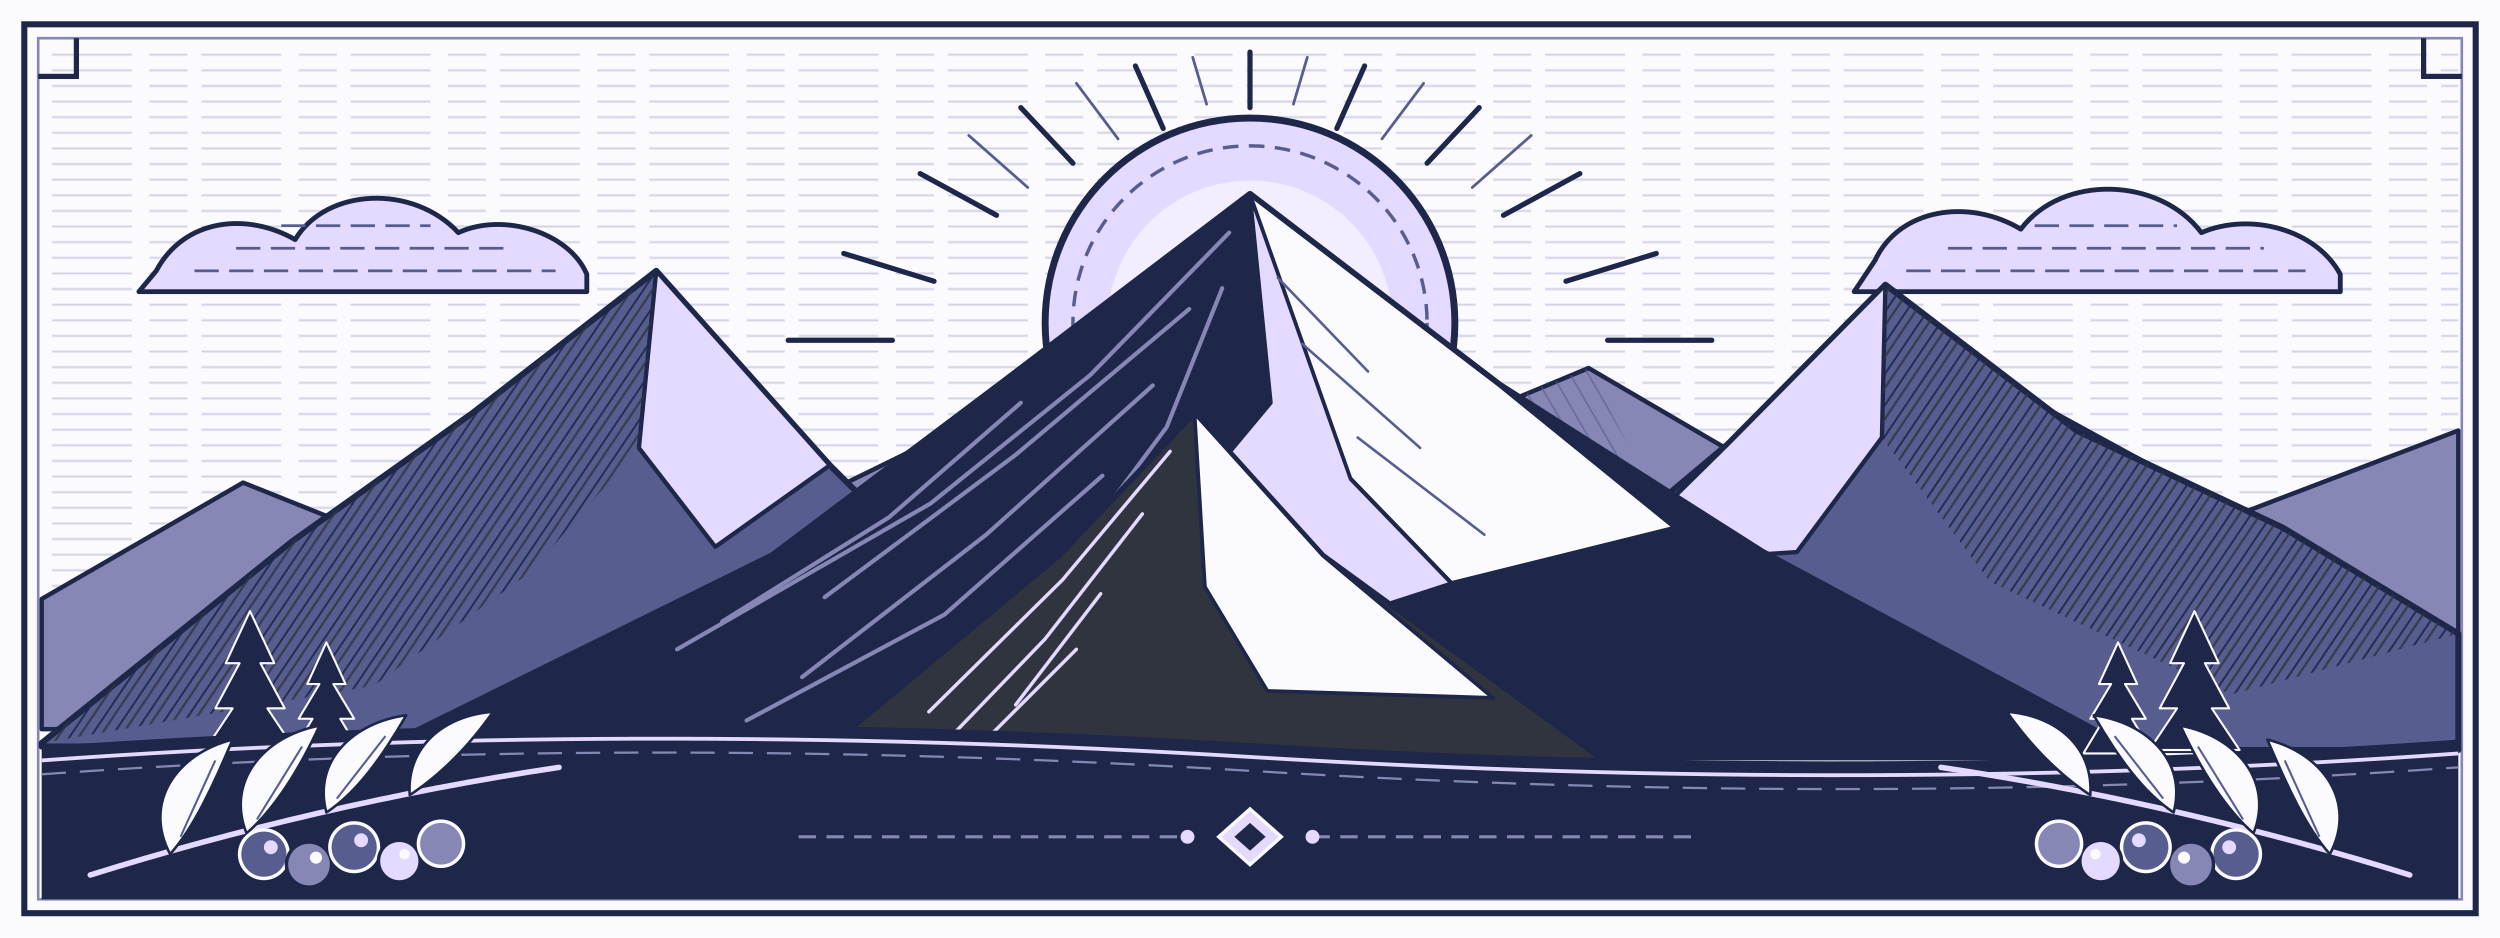
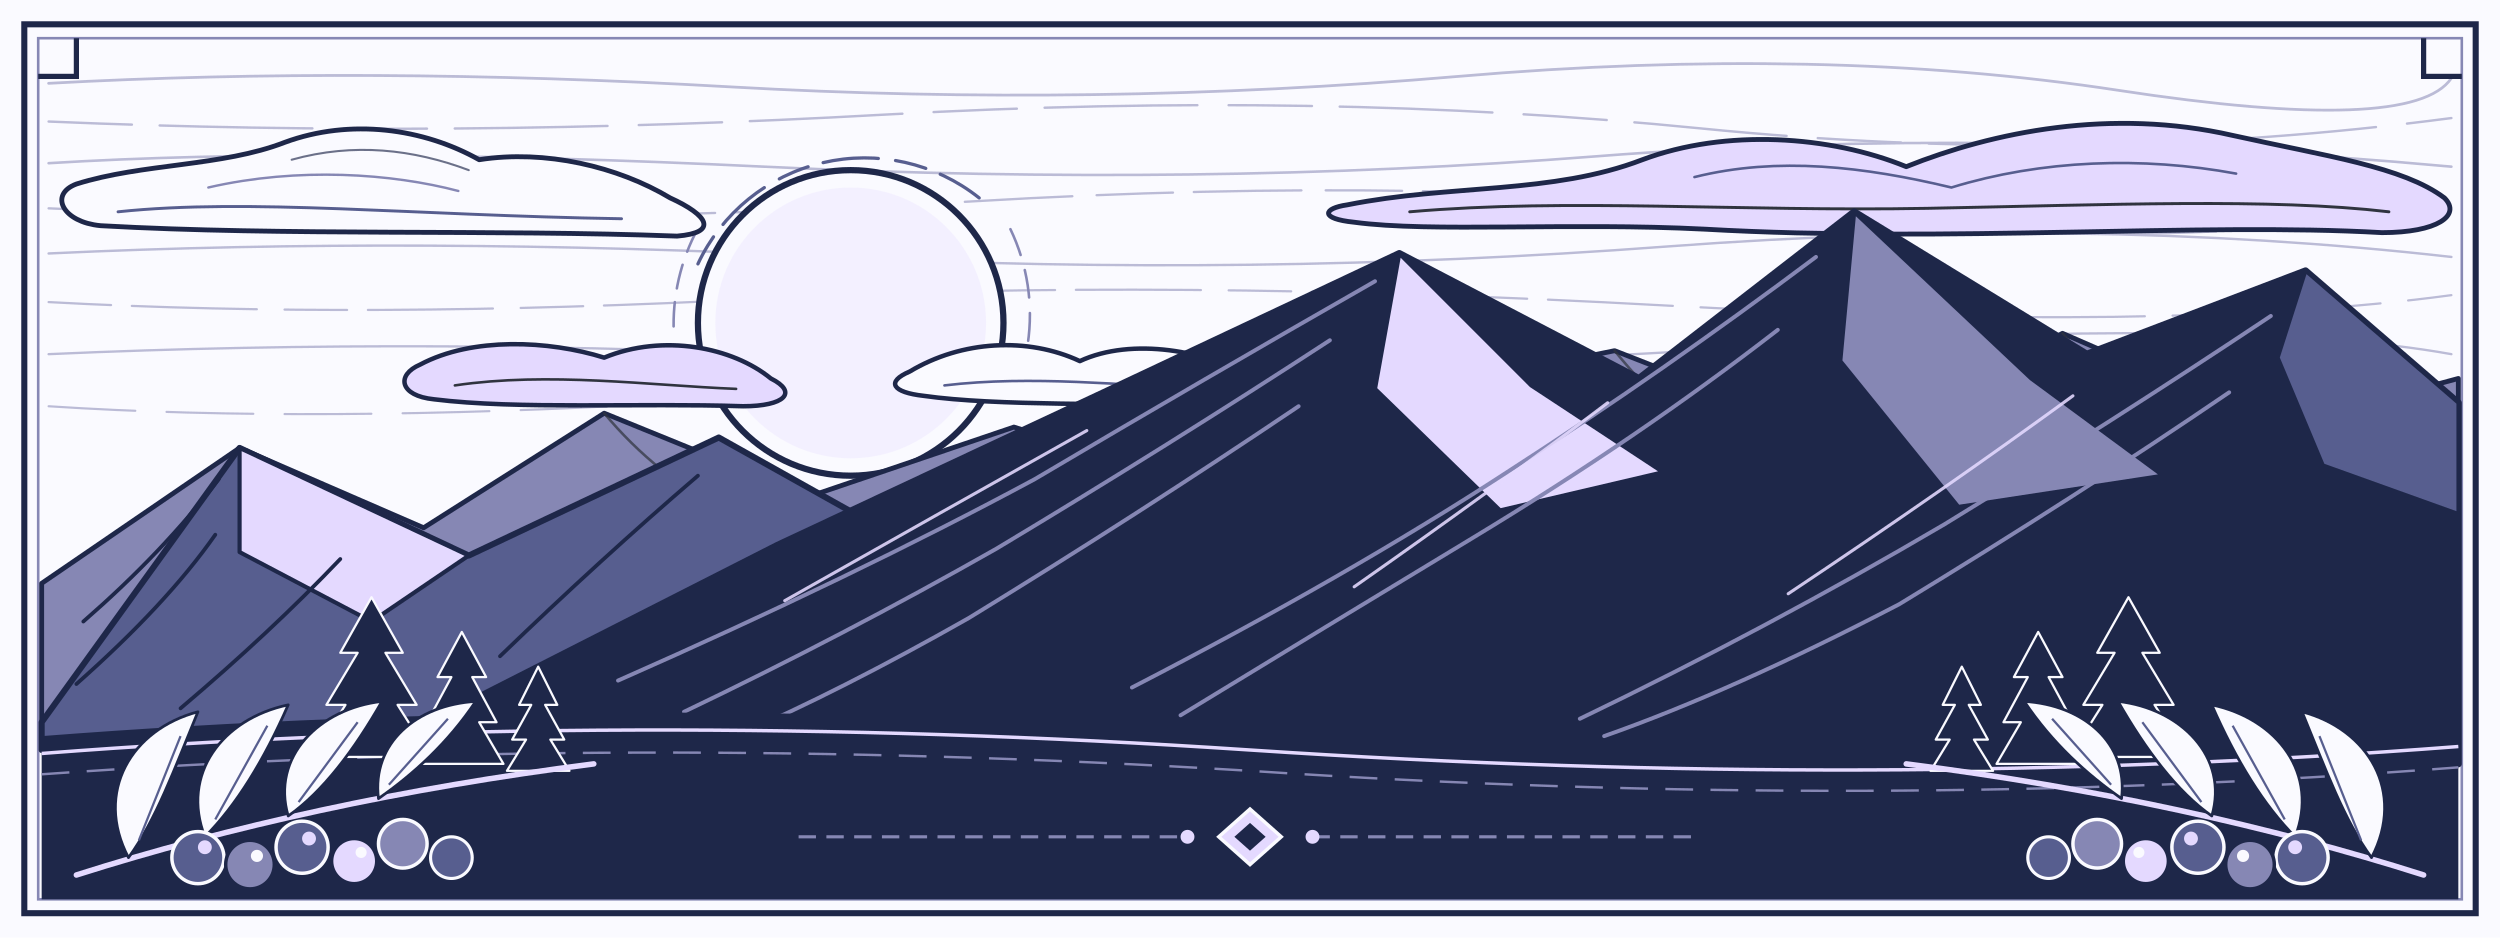
<svg xmlns="http://www.w3.org/2000/svg" viewBox="0 0 1440 540" fill="none" role="img" aria-labelledby="wyoming-cordel-title">
-   <defs>
-     <pattern id="cordel-hatch-indigo" width="10" height="10" patternUnits="userSpaceOnUse" patternTransform="rotate(34)">
-       <line x1="0" y1="0" x2="0" y2="10" stroke="#1E2749" stroke-width="2.4" />
-       <line x1="5" y1="0" x2="5" y2="10" stroke="#30343F" stroke-width="1.2" />
-     </pattern>
-     <pattern id="cordel-hatch-grape" width="9" height="9" patternUnits="userSpaceOnUse" patternTransform="rotate(-30)">
-       <line x1="0" y1="0" x2="0" y2="9" stroke="#575E8F" stroke-width="1.8" />
-     </pattern>
-     <pattern id="cordel-sky-lines" width="1440" height="9" patternUnits="userSpaceOnUse">
-       <line x1="0" y1="4.5" x2="1440" y2="4.5" stroke="#8687B4" stroke-width="1.15" stroke-dasharray="22 8 46 10" />
-     </pattern>
-   </defs>
  <rect x="0" y="0" width="1440" height="540" fill="#FAFAFF" />
  <rect x="14" y="14" width="1412" height="512" fill="none" stroke="#1E2749" stroke-width="3.5" />
  <rect x="22" y="22" width="1396" height="496" fill="none" stroke="#8687B4" stroke-width="1.5" />
-   <rect x="24" y="24" width="1392" height="315" fill="url(#cordel-sky-lines)" opacity="0.34" />
+   <g id="cordel-organic-sky" stroke="#8687B4" stroke-linecap="round" fill="none" opacity="0.55">
+     <path d="M28 48 Q210 38 420 50 T840 44 T1220 52 T1412 45" stroke-width="1.6" />
+     <path d="M28 70 Q260 80 510 66 T980 74 T1412 68" stroke-width="1.4" stroke-dasharray="48 16 88 18" />
+     <path d="M28 94 Q190 84 440 96 T920 90 T1412 96" stroke-width="1.5" />
+     <path d="M28 120 Q290 132 560 116 T1040 124 T1412 118" stroke-width="1.35" stroke-dasharray="62 14 44 12" />
+     <path d="M28 146 Q240 136 480 148 T960 142 T1412 148" stroke-width="1.4" />
+     <path d="M28 174 Q210 184 440 172 T960 176 T1412 170" stroke-width="1.3" stroke-dasharray="36 12 72 16" />
+     <path d="M28 204 Q250 194 490 206 T1010 200 T1412 204" stroke-width="1.35" />
+     <path d="M28 234 Q180 244 390 232 T920 238 T1412 232" stroke-width="1.25" stroke-dasharray="50 18" />
+   </g>
  <g id="cordel-sun">
-     <circle cx="720" cy="186" r="118" fill="#E4D9FF" stroke="#1E2749" stroke-width="4" />
-     <circle cx="720" cy="186" r="102" fill="none" stroke="#575E8F" stroke-width="2" stroke-dasharray="9 6" />
-     <circle cx="720" cy="186" r="82" fill="#FAFAFF" opacity="0.62" />
-     <g stroke="#1E2749" stroke-width="3" stroke-linecap="round">
-       <line x1="720" y1="30" x2="720" y2="62" />
-       <line x1="654" y1="38" x2="670" y2="74" />
-       <line x1="786" y1="38" x2="770" y2="74" />
-       <line x1="588" y1="62" x2="618" y2="94" />
-       <line x1="852" y1="62" x2="822" y2="94" />
-       <line x1="530" y1="100" x2="574" y2="124" />
-       <line x1="910" y1="100" x2="866" y2="124" />
-       <line x1="486" y1="146" x2="538" y2="162" />
-       <line x1="954" y1="146" x2="902" y2="162" />
-       <line x1="454" y1="196" x2="514" y2="196" />
-       <line x1="986" y1="196" x2="926" y2="196" />
+     <path d="M402 152 A106 106 0 0 1 564 114" stroke="#575E8F" stroke-width="1.9" stroke-linecap="round" stroke-dasharray="18 9 32 10" />
+     <path d="M388 188 A116 116 0 0 1 404 128" stroke="#8687B4" stroke-width="1.5" stroke-linecap="round" stroke-dasharray="14 8" />
+     <path d="M582 132 A114 114 0 0 1 592 198" stroke="#8687B4" stroke-width="1.5" stroke-linecap="round" stroke-dasharray="16 9" />
+     <circle cx="490" cy="186" r="88" fill="#FAFAFF" stroke="#1E2749" stroke-width="3.6" />
+     <circle cx="490" cy="186" r="78" fill="#E4D9FF" opacity="0.28" />
+   </g>
+   <g id="cordel-clouds">
+     <path d="M44 106 C82 94 128 96 164 82 C202 68 244 74 276 92 C314 86 356 96 386 114 C408 124 414 134 390 136 C284 132 164 136 58 130 C36 128 28 112 44 106 Z" fill="#FAFAFF" stroke="#1E2749" stroke-width="2.8" stroke-linejoin="round" />
+     <path d="M68 122 C144 114 236 124 358 126" stroke="#575E8F" stroke-width="1.7" stroke-linecap="round" />
+     <path d="M120 108 C172 96 226 100 264 110" stroke="#8687B4" stroke-width="1.4" stroke-linecap="round" />
+     <path d="M168 92 C204 82 238 86 270 98" stroke="#1E2749" stroke-width="1.2" stroke-linecap="round" opacity="0.65" />
+     <path d="M242 210 C272 194 316 196 348 206 C382 192 422 200 444 218 C460 226 452 234 428 234 C368 232 298 236 250 230 C230 228 228 216 242 210 Z" fill="#E4D9FF" stroke="#1E2749" stroke-width="2.6" stroke-linejoin="round" />
+     <path d="M262 222 C316 214 374 222 424 224" stroke="#30343F" stroke-width="1.5" stroke-linecap="round" />
+     <path d="M524 214 C554 196 592 194 622 208 C652 194 696 202 722 218 C738 226 728 234 702 234 C644 232 574 234 532 228 C514 226 510 220 524 214 Z" fill="#FAFAFF" stroke="#1E2749" stroke-width="2.6" stroke-linejoin="round" />
+     <path d="M544 222 C594 216 648 222 694 224" stroke="#575E8F" stroke-width="1.5" stroke-linecap="round" />
+     <path d="M776 118 C836 106 894 112 946 92 C994 74 1054 78 1098 96 C1148 76 1216 62 1286 78 C1340 90 1384 96 1408 114 C1418 124 1404 134 1372 134 C1268 128 1122 140 982 132 C904 128 824 134 780 128 C760 126 762 120 776 118 Z" fill="#E4D9FF" stroke="#1E2749" stroke-width="2.8" stroke-linejoin="round" />
+     <path d="M812 122 C904 114 1002 122 1110 120 C1214 118 1308 114 1376 122" stroke="#30343F" stroke-width="1.7" stroke-linecap="round" />
+     <path d="M976 102 C1024 90 1074 96 1124 108 C1176 92 1234 90 1288 100" stroke="#575E8F" stroke-width="1.5" stroke-linecap="round" />
+   </g>
+   <path d="M24 336 L138 258 L244 304 L348 238 L466 286 L584 246 L686 278 L802 228 L930 202 L1068 256 L1188 192 L1312 246 L1416 218 L1416 420 L24 420 Z" fill="#8687B4" stroke="#1E2749" stroke-width="2.8" stroke-linejoin="round" />
+   <g stroke="#30343F" stroke-width="1.5" stroke-linecap="round" fill="none" opacity="0.72">
+     <path d="M138 258 Q166 294 210 318" />
+     <path d="M348 238 Q378 274 420 296" />
+     <path d="M930 202 Q964 244 1012 276" />
+     <path d="M1188 192 Q1224 234 1272 264" />
+   </g>
+   <g id="absaroka-peaks">
+     <path d="M24 416 L138 258 L270 320 L414 252 L564 336 L564 432 L24 432 Z" fill="#575E8F" stroke="#1E2749" stroke-width="3.5" stroke-linejoin="round" />
+     <path d="M138 258 L270 320 L214 358 L138 318 Z" fill="#E4D9FF" stroke="#1E2749" stroke-width="2.4" stroke-linejoin="round" />
+     <g stroke="#1E2749" stroke-width="2.2" stroke-linecap="round" fill="none">
+       <path d="M126 276 Q94 318 48 358" />
+       <path d="M124 308 Q96 348 44 394" />
+       <path d="M196 322 Q156 364 104 408" />
+       <path d="M402 274 Q346 322 288 378" />
    </g>
-     <g stroke="#575E8F" stroke-width="1.6" stroke-linecap="round">
-       <line x1="687" y1="33" x2="695" y2="60" />
-       <line x1="753" y1="33" x2="745" y2="60" />
-       <line x1="620" y1="48" x2="644" y2="80" />
-       <line x1="820" y1="48" x2="796" y2="80" />
-       <line x1="558" y1="78" x2="592" y2="108" />
-       <line x1="882" y1="78" x2="848" y2="108" />
+     <path d="M204 438 L448 314 L636 226 L806 146 L944 218 L1068 122 L1202 204 L1328 156 L1416 232 L1416 440 Z" fill="#1E2749" stroke="#1E2749" stroke-width="4" stroke-linejoin="round" />
+     <path d="M806 146 L882 222 L958 272 L864 294 L792 224 Z" fill="#E4D9FF" stroke="#1E2749" stroke-width="2.4" stroke-linejoin="round" />
+     <path d="M1068 122 L1170 218 L1246 274 L1128 292 L1060 208 Z" fill="#8687B4" stroke="#1E2749" stroke-width="2.4" stroke-linejoin="round" />
+     <path d="M1328 156 L1416 232 L1416 296 L1338 268 L1312 206 Z" fill="#575E8F" stroke="#1E2749" stroke-width="2.2" stroke-linejoin="round" />
+     <g stroke="#8687B4" stroke-width="2.3" stroke-linecap="round" fill="none">
+       <path d="M792 162 Q694 218 596 276 Q492 332 356 392" />
+       <path d="M766 196 Q674 256 574 316 Q486 366 394 410" />
+       <path d="M748 234 Q656 296 558 356 Q484 398 424 424" />
+       <path d="M1046 148 Q958 214 868 272 Q776 332 652 396" />
+       <path d="M1024 190 Q944 252 848 310 Q762 362 680 412" />
+       <path d="M1308 182 Q1218 242 1120 302 Q1018 362 910 414" />
+       <path d="M1284 226 Q1196 286 1094 348 Q998 398 924 424" />
+     </g>
+     <g stroke="#E4D9FF" stroke-width="1.8" stroke-linecap="round" fill="none" opacity="0.88">
+       <path d="M626 248 Q544 294 452 346" />
+       <path d="M926 232 Q860 282 780 338" />
+       <path d="M1194 228 Q1120 282 1030 342" />
    </g>
  </g>
-   <g id="cordel-clouds">
-     <path d="M90 156 C106 126 142 122 170 138 C188 108 238 106 264 134 C290 122 328 134 338 158 L338 168 L80 168 Z" fill="#E4D9FF" stroke="#1E2749" stroke-width="2.8" stroke-linejoin="round" />
-     <path d="M112 156 L320 156 M136 143 L296 143 M162 130 L248 130" stroke="#575E8F" stroke-width="1.6" stroke-dasharray="14 6" />
-     <path d="M1080 150 C1094 120 1134 114 1164 132 C1188 100 1244 102 1268 134 C1296 122 1334 132 1348 158 L1348 168 L1068 168 Z" fill="#E4D9FF" stroke="#1E2749" stroke-width="2.8" stroke-linejoin="round" />
-     <path d="M1098 156 L1328 156 M1122 143 L1304 143 M1172 130 L1254 130" stroke="#575E8F" stroke-width="1.6" stroke-dasharray="14 6" />
-   </g>
-   <path d="M24 345 L140 278 L240 318 L345 232 L455 294 L555 245 L640 288 L790 264 L915 212 L1045 288 L1160 225 L1290 296 L1416 248 L1416 420 L24 420 Z" fill="#8687B4" stroke="#1E2749" stroke-width="2.6" stroke-linejoin="round" />
-   <path d="M345 232 L385 310 L240 318 Z M915 212 L960 300 L790 264 Z M1160 225 L1215 312 L1045 288 Z" fill="url(#cordel-hatch-grape)" opacity="0.68" />
-   <g id="absaroka-peaks">
-     <path d="M24 428 L168 312 L272 238 L378 156 L478 268 L545 335 L545 430 L24 430 Z" fill="#575E8F" stroke="#1E2749" stroke-width="3.5" stroke-linejoin="round" />
-     <path d="M378 156 L478 268 L412 315 L368 258 Z" fill="#E4D9FF" stroke="#1E2749" stroke-width="2.5" stroke-linejoin="round" />
-     <path d="M378 156 L368 258 L305 330 L215 395 L24 428 L168 312 L272 238 Z" fill="url(#cordel-hatch-indigo)" opacity="0.88" />
-     <path d="M895 340 L995 256 L1086 164 L1196 248 L1315 304 L1416 365 L1416 432 L895 432 Z" fill="#575E8F" stroke="#1E2749" stroke-width="3.5" stroke-linejoin="round" />
-     <path d="M1086 164 L995 256 L925 325 L1035 318 L1084 252 Z" fill="#E4D9FF" stroke="#1E2749" stroke-width="2.5" stroke-linejoin="round" />
-     <path d="M1086 164 L1084 252 L1146 335 L1285 400 L1416 365 L1315 304 L1196 248 Z" fill="url(#cordel-hatch-indigo)" opacity="0.9" />
-     <path d="M210 436 L445 320 L578 220 L720 112 L864 222 L1015 318 L1235 436 Z" fill="#1E2749" stroke="#1E2749" stroke-width="4" stroke-linejoin="round" />
-     <path d="M720 112 L864 222 L965 304 L836 336 L778 276 L732 232 Z" fill="#FAFAFF" stroke="#1E2749" stroke-width="2.6" stroke-linejoin="round" />
-     <path d="M720 112 L732 232 L682 292 L645 362 L768 358 L836 336 L778 276 Z" fill="#E4D9FF" stroke="#1E2749" stroke-width="2.2" stroke-linejoin="round" />
-     <g stroke="#575E8F" stroke-width="1.5" stroke-linecap="round">
-       <path d="M736 160 L788 214" />
-       <path d="M750 198 L818 258" />
-       <path d="M782 252 L855 308" />
+   <path d="M24 424 Q360 398 720 422 Q1080 446 1416 420 L1416 518 L24 518 Z" fill="#1E2749" />
+   <path d="M24 434 Q360 408 720 432 Q1080 456 1416 430" stroke="#E4D9FF" stroke-width="2" fill="none" />
+   <path d="M24 446 Q360 422 720 444 Q1080 468 1416 442" stroke="#8687B4" stroke-width="1.4" stroke-dasharray="16 10" fill="none" />
+   <g id="alpine-pines">
+     <g fill="#1E2749" stroke="#FAFAFF" stroke-width="1.3" stroke-linejoin="round">
+       <path d="M214 344 L196 376 L206 376 L188 406 L199 406 L180 436 L248 436 L229 406 L240 406 L222 376 L232 376 Z" />
+       <path d="M266 364 L252 390 L260 390 L246 416 L256 416 L242 440 L290 440 L276 416 L286 416 L272 390 L280 390 Z" />
+       <path d="M310 384 L299 406 L306 406 L295 426 L303 426 L292 444 L328 444 L317 426 L325 426 L314 406 L321 406 Z" />
    </g>
-     <g stroke="#8687B4" stroke-width="2.4" stroke-linecap="round">
-       <path d="M708 134 L628 216 L536 290 L390 374" />
-       <path d="M685 178 L585 262 L475 344" />
-       <path d="M664 222 L568 308 L462 390" />
-       <path d="M635 274 L544 354 L430 415" />
-       <path d="M704 166 L672 246 L614 324" />
-       <path d="M588 232 L512 298 L416 358" />
-     </g>
-     <path d="M468 438 L610 320 L688 238 L762 320 L924 438 Z" fill="#30343F" stroke="#1E2749" stroke-width="3.2" stroke-linejoin="round" />
-     <path d="M688 238 L762 320 L860 402 L730 398 L694 338 Z" fill="#FAFAFF" stroke="#1E2749" stroke-width="2.2" stroke-linejoin="round" />
-     <g stroke="#E4D9FF" stroke-width="2" stroke-linecap="round">
-       <path d="M674 260 L612 334 L535 410" />
-       <path d="M658 296 L602 368 L548 424" />
-       <path d="M634 342 L585 406" />
-       <path d="M620 374 L568 426" />
+     <g fill="#1E2749" stroke="#FAFAFF" stroke-width="1.3" stroke-linejoin="round">
+       <path d="M1226 344 L1208 376 L1218 376 L1200 406 L1211 406 L1192 436 L1260 436 L1241 406 L1252 406 L1234 376 L1244 376 Z" />
+       <path d="M1174 364 L1160 390 L1168 390 L1154 416 L1164 416 L1150 440 L1198 440 L1184 416 L1194 416 L1180 390 L1188 390 Z" />
+       <path d="M1130 384 L1119 406 L1126 406 L1115 426 L1123 426 L1112 444 L1148 444 L1137 426 L1145 426 L1134 406 L1141 406 Z" />
    </g>
  </g>
-   <g id="alpine-pines" fill="#1E2749" stroke="#FAFAFF" stroke-width="1.2" stroke-linejoin="round">
-     <path d="M144 352 L130 382 L138 382 L124 408 L134 408 L118 432 L170 432 L154 408 L164 408 L150 382 L158 382 Z" />
-     <path d="M188 370 L177 394 L184 394 L172 414 L180 414 L168 434 L208 434 L196 414 L204 414 L192 394 L199 394 Z" />
-     <path d="M1264 352 L1250 382 L1258 382 L1244 408 L1254 408 L1238 432 L1290 432 L1274 408 L1284 408 L1270 382 L1278 382 Z" />
-     <path d="M1220 370 L1209 394 L1216 394 L1204 414 L1212 414 L1200 434 L1240 434 L1228 414 L1236 414 L1224 394 L1231 394 Z" />
-   </g>
-   <path d="M24 430 Q360 406 720 428 Q1080 450 1416 426 L1416 518 L24 518 Z" fill="#1E2749" />
-   <path d="M24 438 Q360 414 720 436 Q1080 458 1416 434" stroke="#E4D9FF" stroke-width="2.2" fill="none" />
-   <path d="M24 446 Q360 422 720 444 Q1080 466 1416 442" stroke="#8687B4" stroke-width="1.3" stroke-dasharray="14 8" fill="none" />
  <g id="acai-branches-left">
-     <path d="M52 504 C135 478 228 456 322 442" stroke="#E4D9FF" stroke-width="3.2" stroke-linecap="round" fill="none" />
-     <g fill="#FAFAFF" stroke="#1E2749" stroke-width="1.5" stroke-linejoin="round">
-       <path d="M98 492 C82 462 102 434 134 426 C122 454 112 476 98 492 Z" />
-       <path d="M142 480 C130 450 152 424 184 418 C172 444 158 466 142 480 Z" />
-       <path d="M188 468 C180 438 204 416 234 412 C220 436 206 456 188 468 Z" />
-       <path d="M236 458 C234 430 256 412 284 410 C270 430 254 446 236 458 Z" />
+     <path d="M44 504 C132 476 232 454 342 440" stroke="#E4D9FF" stroke-width="3.2" stroke-linecap="round" fill="none" />
+     <g fill="#FAFAFF" stroke="#1E2749" stroke-width="1.6" stroke-linejoin="round">
+       <path d="M74 494 C54 456 76 420 114 410 C100 444 90 472 74 494 Z" />
+       <path d="M118 482 C104 446 128 414 166 406 C152 438 136 464 118 482 Z" />
+       <path d="M166 470 C156 436 184 408 220 404 C204 432 186 456 166 470 Z" />
+       <path d="M218 460 C214 428 240 406 274 404 C258 428 238 446 218 460 Z" />
    </g>
-     <g stroke="#575E8F" stroke-width="1.2">
-       <line x1="104" y1="482" x2="124" y2="438" />
-       <line x1="148" y1="472" x2="174" y2="430" />
-       <line x1="194" y1="460" x2="222" y2="424" />
+     <g stroke="#575E8F" stroke-width="1.3">
+       <line x1="80" y1="484" x2="104" y2="424" />
+       <line x1="124" y1="472" x2="154" y2="418" />
+       <line x1="172" y1="462" x2="206" y2="416" />
+       <line x1="224" y1="452" x2="258" y2="414" />
    </g>
    <g id="berries-left">
-       <circle cx="152" cy="492" r="14" fill="#575E8F" stroke="#FAFAFF" stroke-width="2" />
-       <circle cx="156" cy="488" r="4" fill="#E4D9FF" />
-       <circle cx="178" cy="498" r="13" fill="#8687B4" stroke="#1E2749" stroke-width="2" />
-       <circle cx="182" cy="494" r="3.5" fill="#FAFAFF" />
-       <circle cx="204" cy="488" r="14" fill="#575E8F" stroke="#FAFAFF" stroke-width="2" />
-       <circle cx="208" cy="484" r="4" fill="#E4D9FF" />
-       <circle cx="230" cy="496" r="12" fill="#E4D9FF" stroke="#1E2749" stroke-width="2" />
-       <circle cx="233" cy="492" r="3" fill="#FAFAFF" />
-       <circle cx="254" cy="486" r="13" fill="#8687B4" stroke="#FAFAFF" stroke-width="2" />
+       <circle cx="114" cy="494" r="15" fill="#575E8F" stroke="#FAFAFF" stroke-width="2" />
+       <circle cx="118" cy="488" r="4" fill="#E4D9FF" />
+       <circle cx="144" cy="498" r="14" fill="#8687B4" stroke="#1E2749" stroke-width="2" />
+       <circle cx="148" cy="493" r="3.5" fill="#FAFAFF" />
+       <circle cx="174" cy="488" r="15" fill="#575E8F" stroke="#FAFAFF" stroke-width="2" />
+       <circle cx="178" cy="483" r="4" fill="#E4D9FF" />
+       <circle cx="204" cy="496" r="13" fill="#E4D9FF" stroke="#1E2749" stroke-width="2" />
+       <circle cx="208" cy="491" r="3.2" fill="#FAFAFF" />
+       <circle cx="232" cy="486" r="14" fill="#8687B4" stroke="#FAFAFF" stroke-width="2" />
+       <circle cx="260" cy="494" r="12" fill="#575E8F" stroke="#FAFAFF" stroke-width="1.8" />
    </g>
  </g>
  <g id="acai-branches-right">
-     <path d="M1388 504 C1305 478 1212 456 1118 442" stroke="#E4D9FF" stroke-width="3.2" stroke-linecap="round" fill="none" />
-     <g fill="#FAFAFF" stroke="#1E2749" stroke-width="1.5" stroke-linejoin="round">
-       <path d="M1342 492 C1358 462 1338 434 1306 426 C1318 454 1328 476 1342 492 Z" />
-       <path d="M1298 480 C1310 450 1288 424 1256 418 C1268 444 1282 466 1298 480 Z" />
-       <path d="M1252 468 C1260 438 1236 416 1206 412 C1220 436 1234 456 1252 468 Z" />
-       <path d="M1204 458 C1206 430 1184 412 1156 410 C1170 430 1186 446 1204 458 Z" />
+     <path d="M1396 504 C1308 476 1208 454 1098 440" stroke="#E4D9FF" stroke-width="3.2" stroke-linecap="round" fill="none" />
+     <g fill="#FAFAFF" stroke="#1E2749" stroke-width="1.6" stroke-linejoin="round">
+       <path d="M1366 494 C1386 456 1364 420 1326 410 C1340 444 1350 472 1366 494 Z" />
+       <path d="M1322 482 C1336 446 1312 414 1274 406 C1288 438 1304 464 1322 482 Z" />
+       <path d="M1274 470 C1284 436 1256 408 1220 404 C1236 432 1254 456 1274 470 Z" />
+       <path d="M1222 460 C1226 428 1200 406 1166 404 C1182 428 1202 446 1222 460 Z" />
    </g>
-     <g stroke="#575E8F" stroke-width="1.2">
-       <line x1="1336" y1="482" x2="1316" y2="438" />
-       <line x1="1292" y1="472" x2="1266" y2="430" />
-       <line x1="1246" y1="460" x2="1218" y2="424" />
+     <g stroke="#575E8F" stroke-width="1.3">
+       <line x1="1360" y1="484" x2="1336" y2="424" />
+       <line x1="1316" y1="472" x2="1286" y2="418" />
+       <line x1="1268" y1="462" x2="1234" y2="416" />
+       <line x1="1216" y1="452" x2="1182" y2="414" />
    </g>
    <g id="berries-right">
-       <circle cx="1288" cy="492" r="14" fill="#575E8F" stroke="#FAFAFF" stroke-width="2" />
-       <circle cx="1284" cy="488" r="4" fill="#E4D9FF" />
-       <circle cx="1262" cy="498" r="13" fill="#8687B4" stroke="#1E2749" stroke-width="2" />
-       <circle cx="1258" cy="494" r="3.5" fill="#FAFAFF" />
-       <circle cx="1236" cy="488" r="14" fill="#575E8F" stroke="#FAFAFF" stroke-width="2" />
-       <circle cx="1232" cy="484" r="4" fill="#E4D9FF" />
-       <circle cx="1210" cy="496" r="12" fill="#E4D9FF" stroke="#1E2749" stroke-width="2" />
-       <circle cx="1207" cy="492" r="3" fill="#FAFAFF" />
-       <circle cx="1186" cy="486" r="13" fill="#8687B4" stroke="#FAFAFF" stroke-width="2" />
+       <circle cx="1326" cy="494" r="15" fill="#575E8F" stroke="#FAFAFF" stroke-width="2" />
+       <circle cx="1322" cy="488" r="4" fill="#E4D9FF" />
+       <circle cx="1296" cy="498" r="14" fill="#8687B4" stroke="#1E2749" stroke-width="2" />
+       <circle cx="1292" cy="493" r="3.5" fill="#FAFAFF" />
+       <circle cx="1266" cy="488" r="15" fill="#575E8F" stroke="#FAFAFF" stroke-width="2" />
+       <circle cx="1262" cy="483" r="4" fill="#E4D9FF" />
+       <circle cx="1236" cy="496" r="13" fill="#E4D9FF" stroke="#1E2749" stroke-width="2" />
+       <circle cx="1232" cy="491" r="3.2" fill="#FAFAFF" />
+       <circle cx="1208" cy="486" r="14" fill="#8687B4" stroke="#FAFAFF" stroke-width="2" />
+       <circle cx="1180" cy="494" r="12" fill="#575E8F" stroke="#FAFAFF" stroke-width="1.8" />
    </g>
  </g>
  <g id="cordel-crest-bottom" transform="translate(720,482)">
    <line x1="-260" y1="0" x2="-36" y2="0" stroke="#8687B4" stroke-width="1.8" stroke-dasharray="10 6" />
    <line x1="36" y1="0" x2="260" y2="0" stroke="#8687B4" stroke-width="1.8" stroke-dasharray="10 6" />
    <polygon points="0,-16 18,0 0,16 -18,0" fill="#E4D9FF" stroke="#FAFAFF" stroke-width="2" />
    <polygon points="0,-8 9,0 0,8 -9,0" fill="#1E2749" />
    <circle cx="-36" cy="0" r="4" fill="#E4D9FF" />
    <circle cx="36" cy="0" r="4" fill="#E4D9FF" />
  </g>
  <g stroke="#1E2749" stroke-width="3" fill="none">
    <path d="M22 44 L44 44 L44 22" />
    <path d="M1418 44 L1396 44 L1396 22" />
  </g>
</svg>
